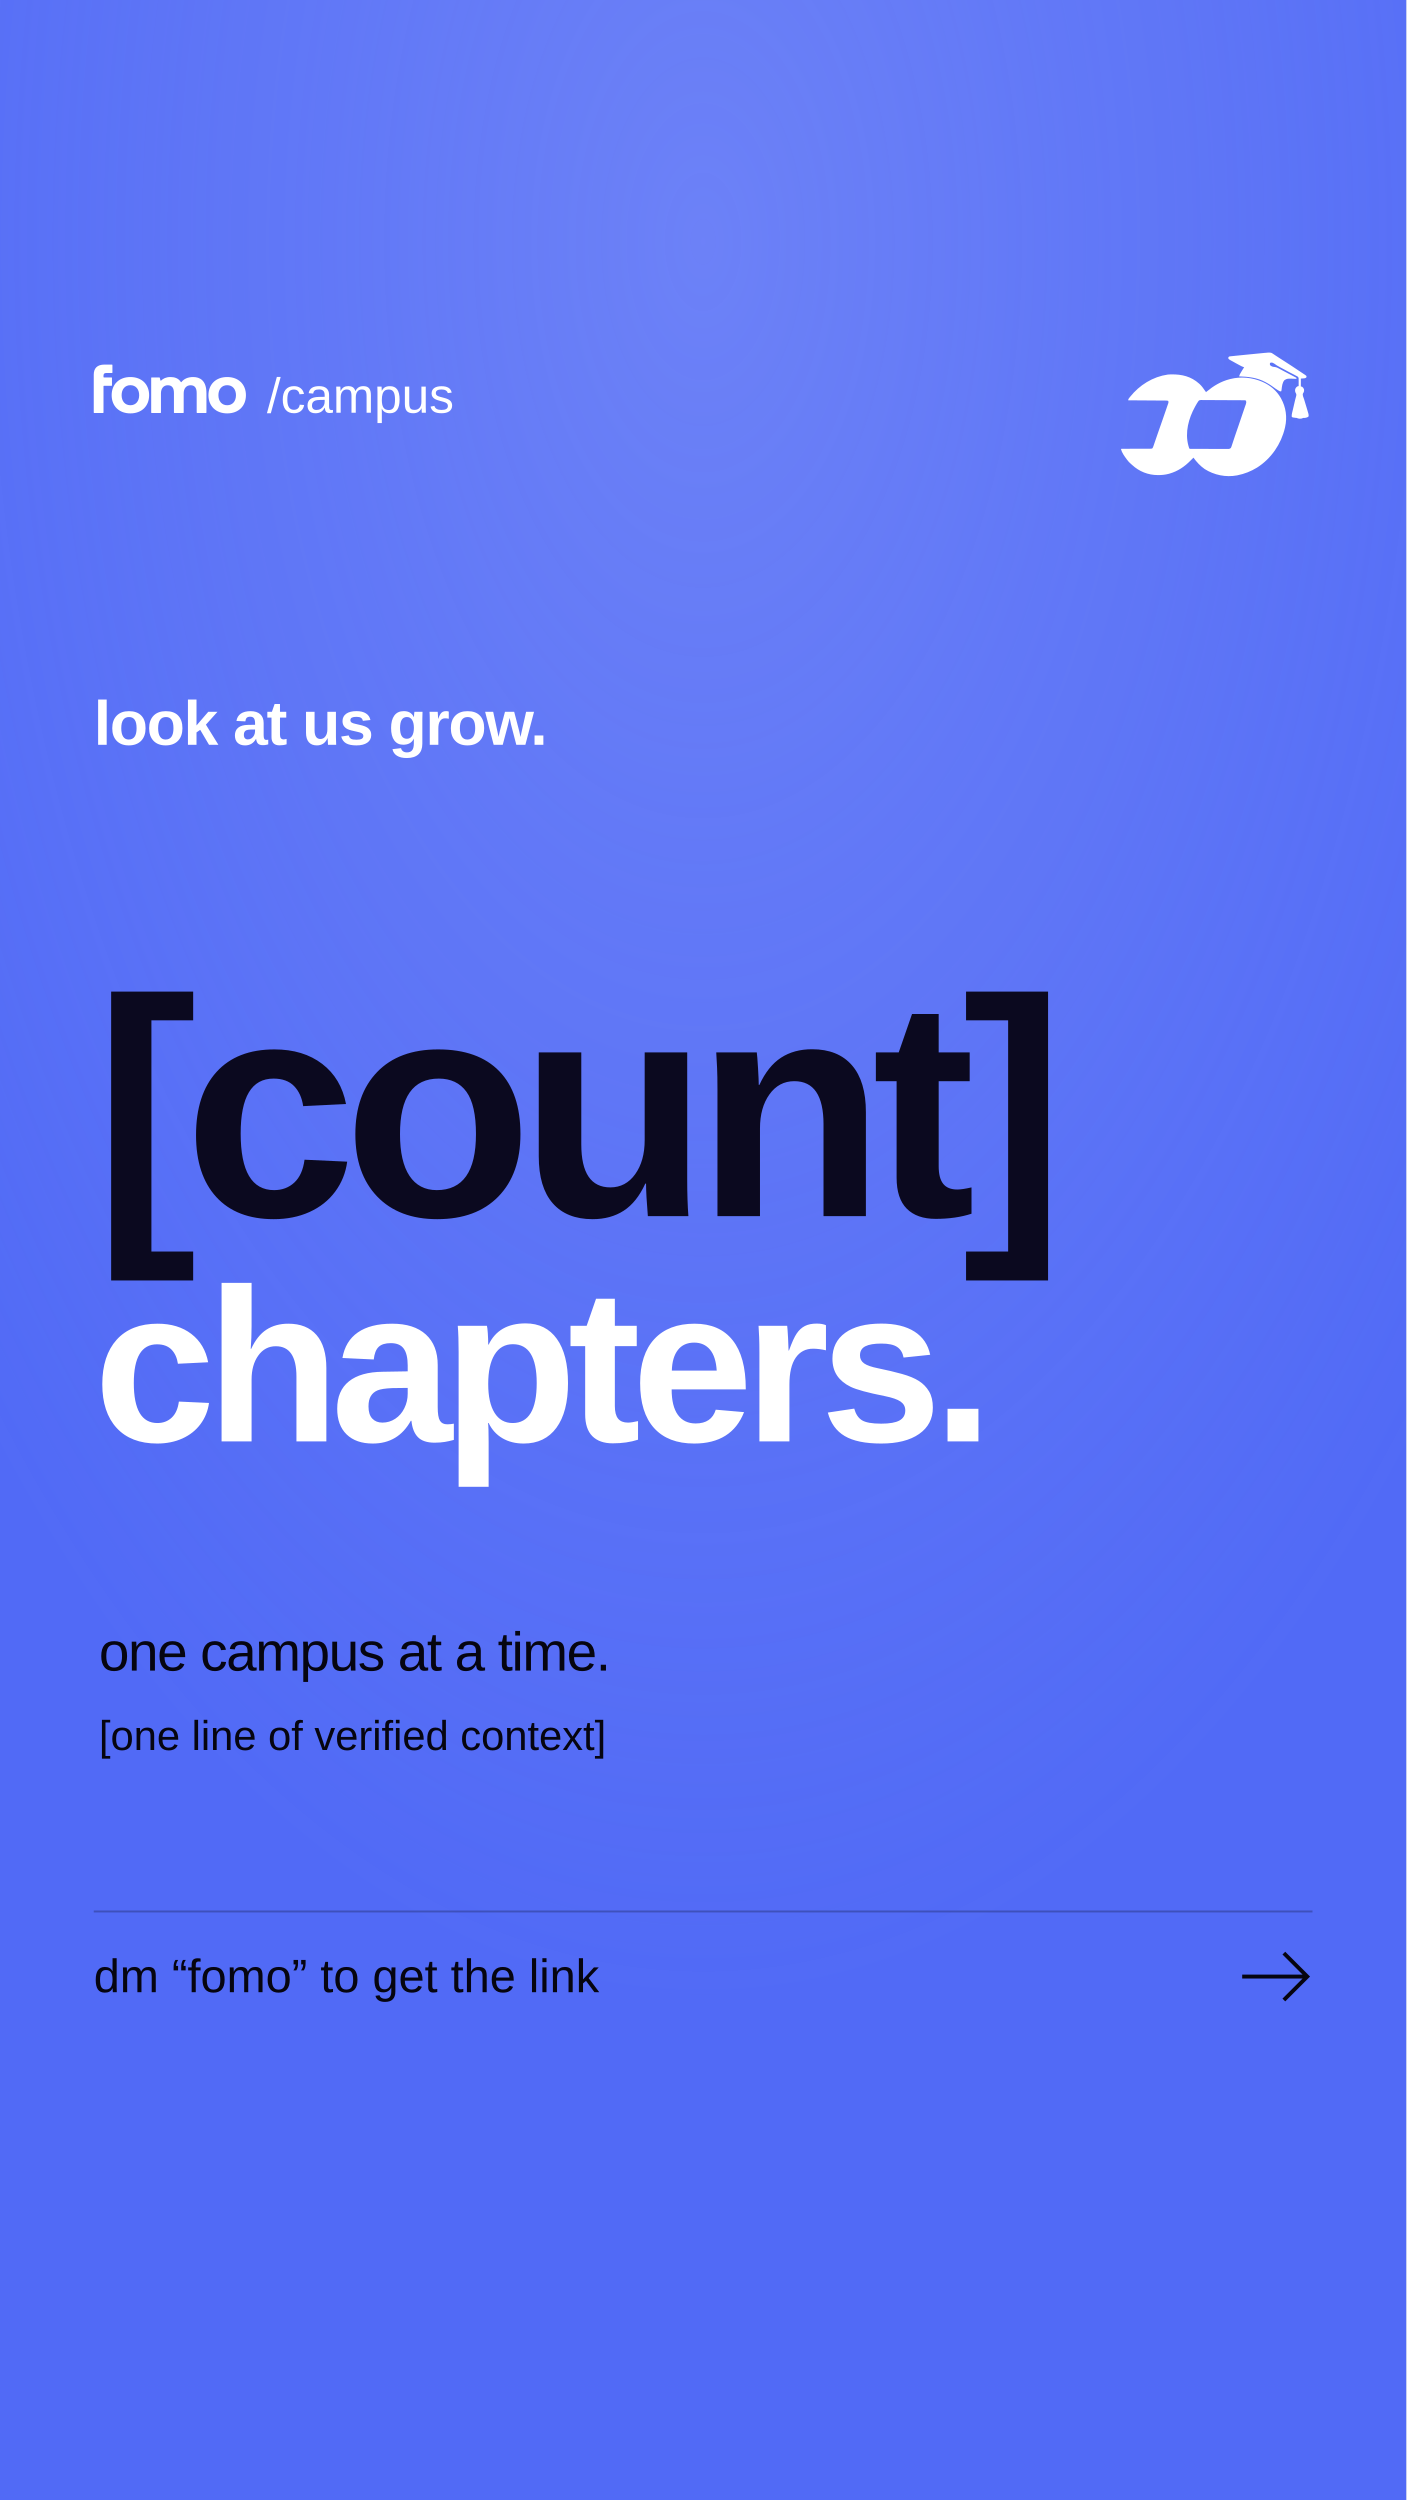
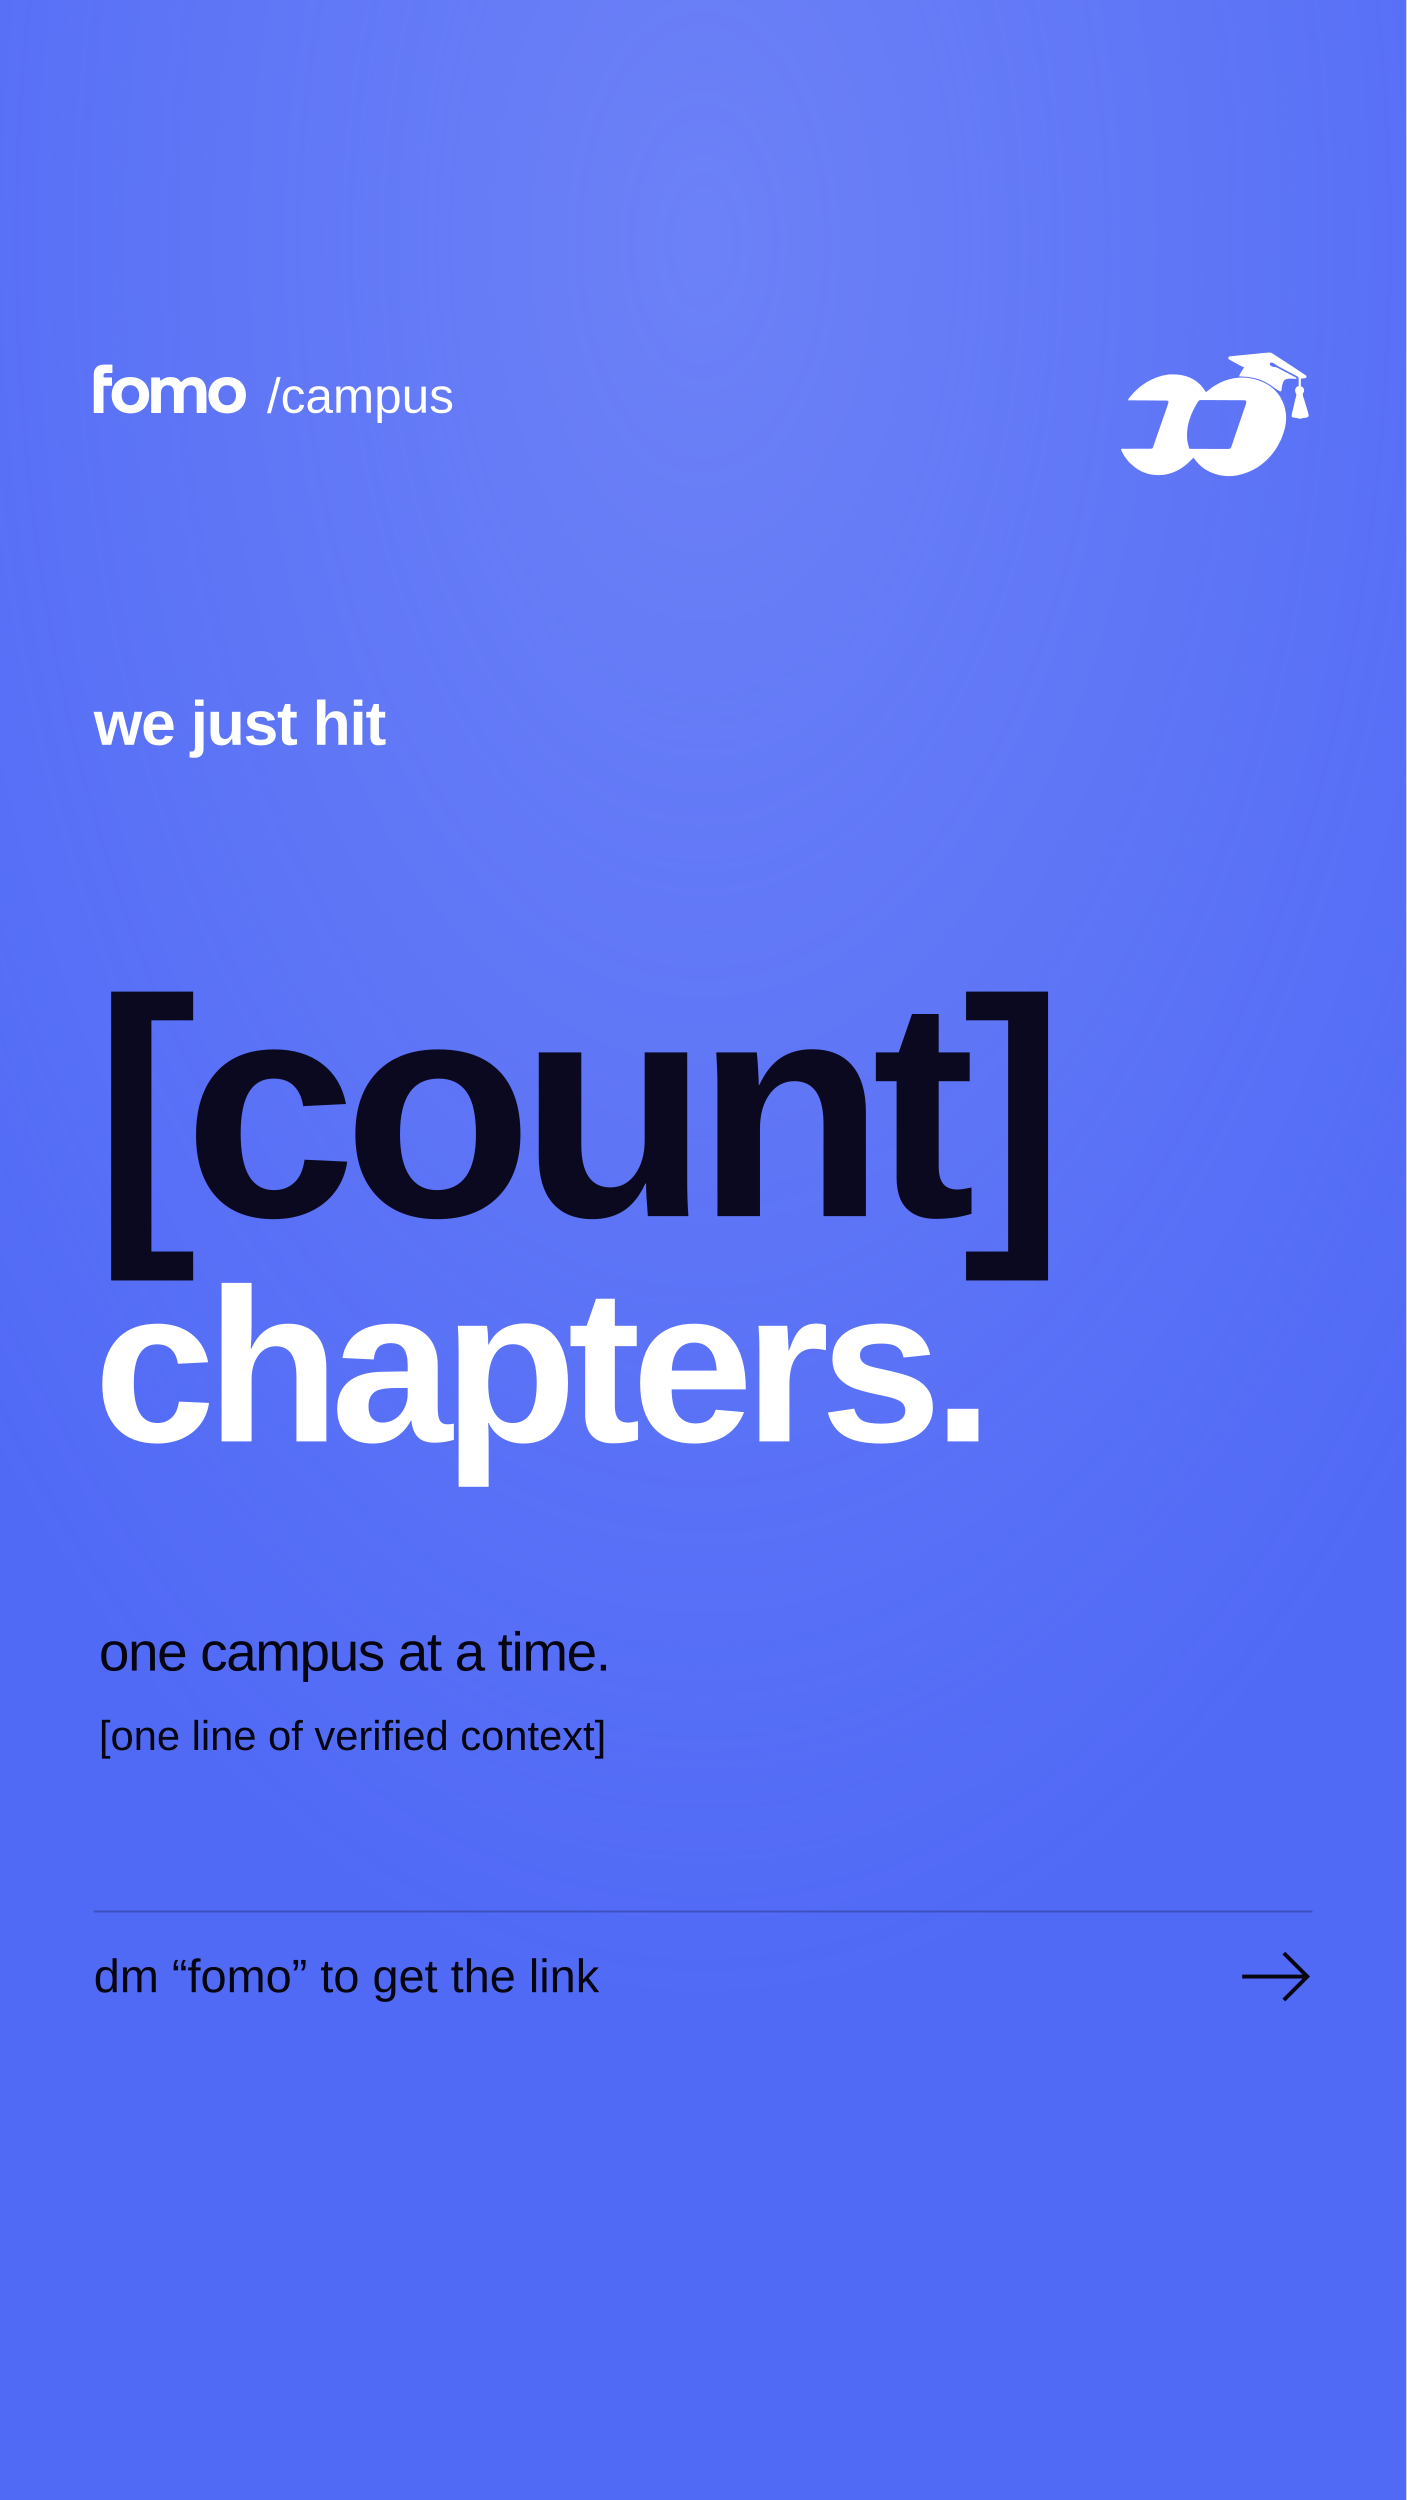
<svg xmlns="http://www.w3.org/2000/svg" xmlns:xlink="http://www.w3.org/1999/xlink" width="1080" height="1920" viewBox="0 0 1080 1920" role="img" aria-labelledby="title description">
  <defs>
    <style>text{font-family:Aeonik,Arial,sans-serif}</style>
    <symbol id="fomo-campus-mark" viewBox="0 0 620 415">
      <g fill="currentColor" fill-rule="evenodd">
        <path d="M0 0 C0.381 0.25 0.381 0.25 2.306 1.515 C3.878 2.55 5.442 3.598 6.998 4.657 C9.732 6.515 12.509 8.298 15.292 10.079 C17.399 11.43 19.495 12.796 21.59 14.164 C24.88 16.307 28.187 18.422 31.504 20.523 C49.106 31.686 66.441 43.242 83.757 54.843 C87.17 57.13 90.585 59.413 94.013 61.676 C94.574 62.047 95.136 62.418 95.714 62.8 C97.17 63.763 98.628 64.722 100.087 65.682 C102.25 67.187 102.25 67.187 104.25 69.188 C104.125 71.688 104.125 71.688 103.25 74.188 C99.92 76.466 96.412 76.605 92.5 76.812 C91.469 76.874 91.469 76.874 86.25 77.188 C86.25 85.438 86.25 93.688 86.25 102.188 C87.57 102.517 88.89 102.847 90.25 103.188 C93.186 105.388 95.078 107.671 96.25 111.188 C96.961 116.546 96.293 120.019 93.027 124.352 C90.708 129.829 95.015 138.1 96.688 143.375 C99.934 153.769 103.084 164.192 106.126 174.648 C106.582 176.211 107.043 177.773 107.508 179.334 C108.163 181.539 108.804 183.747 109.441 185.957 C109.64 186.614 109.838 187.272 110.043 187.949 C111.102 191.689 111.539 194.473 110.25 198.188 C104.979 201.712 99.412 202.434 93.25 202.188 C92.944 202.349 92.944 202.349 91.395 203.164 C88.732 204.435 86.752 204.454 83.812 204.438 C82.886 204.443 81.959 204.448 81.004 204.453 C78.072 204.17 75.954 203.315 73.25 202.188 C71.039 201.879 71.039 201.879 68.875 201.75 C59.926 200.789 59.926 200.789 57.25 198.188 C56.676 190.935 59.254 183.051 60.902 176.047 C61.166 174.91 61.428 173.773 61.691 172.635 C62.238 170.271 62.788 167.908 63.343 165.546 C64.049 162.533 64.748 159.518 65.444 156.502 C66.114 153.6 66.79 150.698 67.465 147.797 C67.589 147.259 67.589 147.259 68.219 144.539 C70.17 136.237 70.17 136.237 71.436 132.618 C72.439 129.624 72.221 128.175 71.25 125.188 C70.734 124.259 70.219 123.331 69.688 122.375 C67.648 117.853 67.231 113.939 68.977 109.227 C71.014 105.3 73.119 103.036 77.25 101.188 C77.91 101.188 78.57 101.188 79.25 101.188 C79.33 97.308 79.35 93.434 79.317 89.554 C79.314 88.237 79.327 86.92 79.356 85.603 C79.581 74.805 79.581 74.805 76.586 71.166 C74.22 69.539 71.868 68.365 69.25 67.188 C67.39 66.189 65.532 65.186 63.676 64.18 C62.166 63.406 60.657 62.632 59.143 61.865 C56.393 60.469 53.652 59.054 50.91 57.641 C50.353 57.354 49.796 57.067 49.223 56.772 C41.778 52.927 34.443 48.882 27.102 44.844 C24.172 43.233 21.236 41.643 18.273 40.094 C12.833 37.246 7.855 34.277 3.02 30.48 C-0.601 27.835 -4.037 26.039 -8.625 26.438 C-10.75 27.188 -10.75 27.188 -11.75 28.188 C-12.125 31 -12.125 31 -11.75 34.188 C-7.513 38.673 -2.735 40.104 3.273 40.398 C9.259 41.042 13.924 43.743 19.125 46.625 C20.657 47.45 22.189 48.275 23.722 49.099 C25.262 49.929 26.798 50.767 28.334 51.605 C31.714 53.44 35.119 55.223 38.531 56.998 C41.6 58.598 44.657 60.22 47.714 61.844 C50.058 63.086 52.407 64.318 54.756 65.549 C57.322 66.898 59.879 68.263 62.438 69.625 C62.925 69.879 62.925 69.879 65.395 71.166 C66.289 71.646 67.184 72.126 68.105 72.621 C68.906 73.044 69.707 73.468 70.532 73.904 C71.099 74.328 71.666 74.751 72.25 75.188 C72.25 76.177 72.25 77.168 72.25 78.188 C71.151 78.125 70.052 78.063 68.92 77.999 C43.085 76.883 43.085 76.883 34.25 82.188 C27.439 89.664 26.212 102.172 25.144 111.841 C24.906 113.925 24.906 113.925 24.25 117.188 C21.25 118.188 21.25 118.188 18.527 116.992 C17.406 116.363 16.294 115.718 15.188 115.062 C14.58 114.71 13.972 114.357 13.346 113.994 C8.089 110.861 3.173 107.315 -1.75 103.688 C-9.148 98.237 -16.625 93.466 -24.75 89.188 C-25.316 88.881 -25.883 88.575 -26.466 88.259 C-52.526 74.198 -80.598 71.188 -109.75 70.188 C-108.162 64.183 -104.98 59.26 -101.75 54 C-101.203 53.098 -100.657 52.197 -100.094 51.268 C-95.861 44.3 -95.861 44.3 -93.75 41.188 C-94.612 40.923 -95.473 40.659 -96.361 40.387 C-99.744 39.256 -102.842 37.695 -105.969 35.992 C-106.545 35.683 -107.121 35.375 -107.714 35.056 C-109.562 34.063 -111.406 33.063 -113.25 32.062 C-114.516 31.379 -115.782 30.696 -117.048 30.013 C-123.518 26.517 -129.979 23.004 -136.375 19.375 C-136.646 19.222 -136.646 19.222 -138.018 18.447 C-140.228 17.172 -141.932 16.005 -143.75 14.188 C-144 11.688 -144 11.688 -143.75 9.188 C-141.368 6.806 -140.56 6.841 -137.29 6.505 C-136.35 6.404 -135.41 6.303 -134.442 6.199 C-133.924 6.148 -133.924 6.148 -131.301 5.891 C-130.209 5.776 -129.117 5.662 -127.991 5.545 C-124.98 5.23 -121.968 4.927 -118.955 4.627 C-116.426 4.374 -113.899 4.115 -111.371 3.855 C-103.213 3.02 -95.052 2.208 -86.891 1.4 C-84.737 1.186 -82.584 0.972 -80.43 0.757 C-71.143 -0.17 -61.855 -1.084 -52.566 -1.986 C-50.513 -2.186 -48.46 -2.388 -46.408 -2.591 C-43.148 -2.912 -39.887 -3.226 -36.627 -3.536 C-34.875 -3.703 -33.123 -3.877 -31.372 -4.051 C-8.751 -6.169 -8.751 -6.169 0 0 Z " fill="currentColor" transform="translate(496.75,16.8125)" id="graduation-cap" />
        <path d="M0 0 C0.334 -0.005 0.334 -0.005 2.026 -0.03 C35.306 -0.419 64.488 6.477 89.801 29.238 C90.184 29.581 90.184 29.581 92.125 31.312 C98.284 37.128 102.994 43.789 107.761 50.741 C109.059 52.61 110.417 54.431 111.801 56.238 C112.456 55.693 113.11 55.148 113.785 54.586 C135.692 36.436 158.906 22.309 186.801 15.238 C187.536 15.044 188.272 14.849 189.029 14.648 C222.008 6.26 258.766 9.745 289.801 23.238 C290.489 23.536 291.178 23.833 291.887 24.14 C315.49 34.578 335.991 51.705 348.801 74.238 C349.161 74.872 349.521 75.506 349.893 76.159 C365.526 104.281 369.958 135.83 362.801 167.238 C362.629 167.999 362.458 168.76 362.281 169.544 C350.348 221.049 318.521 267.61 273.594 295.941 C254.204 307.791 234.057 315.773 211.801 320.238 C211.502 320.298 211.502 320.298 209.992 320.602 C174.894 327.278 137.487 319.563 107.488 300.426 C93.103 290.303 82.155 278.326 71.801 264.238 C68.857 267.165 65.943 270.117 63.051 273.094 C43.793 292.806 22.475 307.371 -4.262 314.988 C-4.609 315.088 -4.609 315.088 -6.369 315.591 C-17.371 318.551 -28.393 319.631 -39.762 319.613 C-40.365 319.613 -40.969 319.612 -41.591 319.612 C-72.15 319.486 -100.351 308.257 -122.715 287.512 C-124.06 286.281 -125.416 285.061 -126.829 283.909 C-131.425 280.147 -135.019 276.047 -138.574 271.301 C-138.854 270.931 -138.854 270.931 -140.267 269.058 C-147.312 259.582 -155.16 248.829 -158.199 237.238 C-157.199 236.238 -157.199 236.238 -155.554 236.114 C-155.195 236.114 -155.195 236.114 -153.379 236.114 C-152.557 236.111 -151.735 236.109 -150.889 236.106 C-149.981 236.108 -149.073 236.11 -148.137 236.112 C-147.662 236.111 -147.662 236.111 -145.255 236.107 C-143.182 236.103 -141.109 236.101 -139.036 236.1 C-134.637 236.097 -130.239 236.075 -125.84 236.055 C-117.64 236.017 -109.441 235.985 -101.241 235.988 C-95.547 235.99 -89.853 235.965 -84.159 235.926 C-81.984 235.915 -79.81 235.914 -77.635 235.922 C-74.596 235.931 -71.559 235.91 -68.52 235.882 C-67.616 235.892 -66.712 235.902 -65.781 235.913 C-63.48 235.874 -61.431 235.795 -59.199 235.238 C-57.222 232.975 -57.222 232.975 -56.199 230.238 C-56.049 229.877 -56.049 229.877 -55.287 228.046 C-55.034 227.307 -54.781 226.568 -54.52 225.807 C-54.225 224.954 -53.929 224.101 -53.625 223.222 C-53.313 222.303 -53.001 221.384 -52.68 220.438 C-52.345 219.467 -52.01 218.496 -51.665 217.495 C-50.567 214.307 -49.477 211.116 -48.387 207.926 C-47.618 205.689 -46.848 203.452 -46.078 201.216 C-45.688 200.085 -45.299 198.955 -44.91 197.824 C-44.717 197.263 -44.523 196.703 -44.324 196.125 C-43.737 194.417 -43.149 192.708 -42.562 191 C-39.445 181.928 -36.273 172.877 -33.085 163.829 C-30.438 156.305 -27.818 148.772 -25.199 141.238 C-25.01 140.693 -25.01 140.693 -24.05 137.935 C-21.733 131.275 -19.426 124.611 -17.137 117.941 C-16.101 114.925 -15.062 111.911 -14.015 108.9 C-12.847 105.543 -11.696 102.18 -10.547 98.816 C-10.192 97.805 -9.838 96.793 -9.473 95.751 C-9.315 95.284 -9.315 95.284 -8.516 92.923 C-8.236 92.111 -7.956 91.299 -7.668 90.462 C-7.144 87.979 -7.261 86.586 -8.199 84.238 C-10.694 82.991 -12.393 83.1 -15.185 83.08 C-16.24 83.07 -17.294 83.06 -18.381 83.05 C-19.554 83.044 -20.727 83.039 -21.901 83.033 C-23.133 83.023 -24.364 83.013 -25.596 83.003 C-28.945 82.976 -32.294 82.955 -35.643 82.935 C-39.141 82.913 -42.639 82.886 -46.137 82.859 C-52.764 82.809 -59.39 82.764 -66.016 82.721 C-73.559 82.672 -81.102 82.617 -88.645 82.561 C-104.163 82.447 -119.681 82.341 -135.199 82.238 C-135.199 78.256 -133.316 76.355 -130.949 73.363 C-130.725 73.077 -130.725 73.077 -129.591 71.629 C-99.67 33.987 -57.047 7.132 -9.063 0.45 C-6.043 0.107 -3.037 0.037 0 0 Z M85.796 87.473 C85.467 88.055 85.139 88.638 84.801 89.238 C84.204 90.127 83.608 91.016 82.993 91.931 C81.328 94.816 79.668 97.702 78.051 100.613 C77.748 101.154 77.446 101.696 77.135 102.253 C56.446 139.508 44.401 184.136 55.855 226.273 C58.318 234.756 58.318 234.756 59.801 236.238 C61.436 236.341 63.077 236.373 64.716 236.379 C65.248 236.382 65.248 236.382 67.94 236.396 C69.13 236.397 70.319 236.398 71.509 236.399 C72.754 236.404 73.999 236.409 75.244 236.414 C78.634 236.428 82.025 236.434 85.415 236.438 C87.533 236.441 89.65 236.446 91.767 236.45 C98.388 236.464 105.009 236.473 111.629 236.477 C119.278 236.482 126.927 236.499 134.576 236.528 C140.483 236.55 146.39 236.56 152.298 236.561 C155.828 236.562 159.358 236.568 162.889 236.586 C166.21 236.602 169.532 236.605 172.854 236.596 C174.073 236.595 175.292 236.599 176.511 236.609 C178.175 236.622 179.84 236.614 181.505 236.606 C181.971 236.607 181.971 236.607 184.328 236.61 C187.274 236.167 188.63 235.243 190.801 233.238 C191.826 231.269 191.826 231.269 192.577 228.99 C192.87 228.127 193.162 227.263 193.463 226.373 C193.766 225.431 194.07 224.49 194.383 223.52 C194.714 222.531 195.045 221.542 195.385 220.524 C196.286 217.828 197.174 215.128 198.058 212.427 C198.991 209.588 199.939 206.754 200.887 203.919 C201.273 202.767 201.658 201.614 202.044 200.462 C202.235 199.888 202.427 199.315 202.624 198.725 C203.21 196.972 203.793 195.219 204.377 193.465 C207.713 183.444 211.177 173.469 214.683 163.506 C220.927 145.762 227.018 127.969 232.861 110.088 C233.957 106.744 235.087 103.418 236.28 100.107 C236.399 99.771 236.399 99.771 237.001 98.067 C237.451 96.798 237.911 95.532 238.385 94.271 C239.795 90.248 239.98 87.345 238.801 83.238 C236.124 81.9 234.056 82.094 231.058 82.071 C230.464 82.065 229.871 82.059 229.259 82.053 C227.261 82.035 225.264 82.024 223.267 82.014 C221.838 82.002 220.409 81.991 218.98 81.979 C214.279 81.943 209.579 81.917 204.879 81.895 C204.079 81.891 203.28 81.887 202.456 81.883 C194.917 81.846 187.378 81.815 179.839 81.793 C170.194 81.766 160.549 81.715 150.904 81.633 C144.124 81.577 137.344 81.548 130.563 81.539 C126.512 81.533 122.463 81.515 118.413 81.468 C114.601 81.424 110.79 81.413 106.977 81.428 C105.58 81.428 104.183 81.416 102.786 81.39 C90.014 81.172 90.014 81.172 85.796 87.473 Z " fill="currentColor" transform="translate(170.1992,80.76172)" id="fomo-eyes" />
      </g>
    </symbol>
    <symbol id="fomo-wordmark" viewBox="0 0 352 113">
      <path d="M0.003 23.325C0.003 8.468 7.991 0 24.923 0H42.105C42.675 0 43.134 0.46 43.134 1.029V18.462C43.134 19.031 42.675 19.49 42.105 19.49H28.757C24.443 19.49 22.526 21.408 22.526 25.561V28.685C22.526 29.255 22.985 29.714 23.555 29.714H41.076C41.646 29.714 42.105 30.174 42.105 30.743V48.014C42.105 48.584 41.646 49.043 41.076 49.043H23.555C22.985 49.043 22.526 49.503 22.526 50.072V110.797C22.526 111.366 22.066 111.826 21.497 111.826H1.029C0.46 111.826 0 111.366 0 110.797V23.325H0.003Z" fill="currentColor" />
      <path d="M41.381 70.769C41.381 45.528 58.636 28.757 84.673 28.757C110.711 28.757 127.965 45.531 127.965 70.769C127.965 96.008 110.711 112.782 84.673 112.782C58.636 112.782 41.381 96.008 41.381 70.769ZM104.959 70.769C104.959 57.192 97.291 47.606 84.67 47.606C72.049 47.606 64.384 57.192 64.384 70.769C64.384 84.347 72.052 93.933 84.67 93.933C97.287 93.933 104.959 84.347 104.959 70.769Z" fill="currentColor" />
      <path d="M260.369 65.978V110.796C260.369 111.366 259.909 111.825 259.34 111.825H238.872C238.302 111.825 237.843 111.366 237.843 110.796V65.817C237.843 53.995 233.371 47.767 223.785 47.767C214.199 47.767 207.491 54.794 207.81 67.415V110.796C207.81 111.366 207.35 111.825 206.781 111.825H186.313C185.744 111.825 185.284 111.366 185.284 110.796V65.817C185.284 53.995 180.812 47.767 171.065 47.767C161.318 47.767 155.251 55.117 155.251 66.616V110.796C155.251 111.366 154.792 111.825 154.222 111.825H133.754C133.185 111.825 132.725 111.366 132.725 110.796V30.746C132.725 30.177 133.185 29.717 133.754 29.717H151.571C152.044 29.717 152.456 30.039 152.569 30.495L154.088 36.58C154.246 37.211 155.028 37.447 155.501 37.002C160.183 32.615 166.476 28.757 177.451 28.757C186.961 28.757 195.882 31.703 201.246 40.284C201.565 40.791 202.281 40.836 202.652 40.362C208.307 33.136 217.317 28.757 229.687 28.757C245.662 28.757 260.358 37.063 260.358 65.978H260.369Z" fill="currentColor" />
      <path d="M265.029 70.769C265.029 45.528 282.284 28.757 308.321 28.757C334.359 28.757 351.613 45.531 351.613 70.769C351.613 96.008 334.359 112.782 308.321 112.782C282.284 112.782 265.029 96.008 265.029 70.769ZM328.607 70.769C328.607 57.192 320.939 47.606 308.318 47.606C295.697 47.606 288.032 57.192 288.032 70.769C288.032 84.347 295.7 93.933 308.318 93.933C320.935 93.933 328.607 84.347 328.607 70.769Z" fill="currentColor" />
    </symbol>
    <radialGradient id="glow" cx="0.5" cy="0.1" r="0.7">
      <stop stop-color="#ACB8F9" stop-opacity="0.3" />
      <stop offset="1" stop-color="#ACB8F9" stop-opacity="0" />
    </radialGradient>
  </defs>
  <g id="background">
    <rect width="1080" height="1920" fill="#516AF6" />
    <rect width="1080" height="1920" fill="url(#glow)" />
  </g>
  <g id="brand" color="#FFFFFF">
    <use href="#fomo-wordmark" xlink:href="#fomo-wordmark" x="72" y="280" width="117" height="37.560" />
    <text x="205" y="317" font-size="38" fill="#FFFFFF" font-weight="500">/campus</text>
    <use href="#fomo-campus-mark" xlink:href="#fomo-campus-mark" x="858" y="268" width="150" height="100.403" />
  </g>
  <g id="editable-chapter-milestone">
-     <text x="72" y="572" font-size="48" fill="#FFFFFF" font-weight="700" letter-spacing="-1">look at us grow.</text>
+     <text x="72" y="572" font-size="48" fill="#FFFFFF" font-weight="700" letter-spacing="-1">we just hit</text>
    <text x="72" y="934" font-size="238" fill="#0B091F" font-weight="700" letter-spacing="-10">[count]</text>
    <text x="72" y="1107" font-size="168" fill="#FFFFFF" font-weight="700" letter-spacing="-7">chapters.</text>
    <text x="76" y="1283" font-size="42" fill="#060510" font-weight="500" letter-spacing="-1">one campus at a time.</text>
    <text x="76" y="1344" font-size="32" fill="#060510" font-weight="400">[one line of verified context]</text>
  </g>
  <g id="editable-call-to-action">
    <path d="M72 1468 H1008" fill="none" stroke="#060510" stroke-opacity=".25" stroke-width="1.5" />
    <text x="72" y="1530" font-size="36" fill="#060510" font-weight="500">dm “fomo” to get the link</text>
    <path d="M954 1518 H1004 M986 1500 L1004 1518 L986 1536" fill="none" stroke="#060510" stroke-width="3" />
  </g>
</svg>
